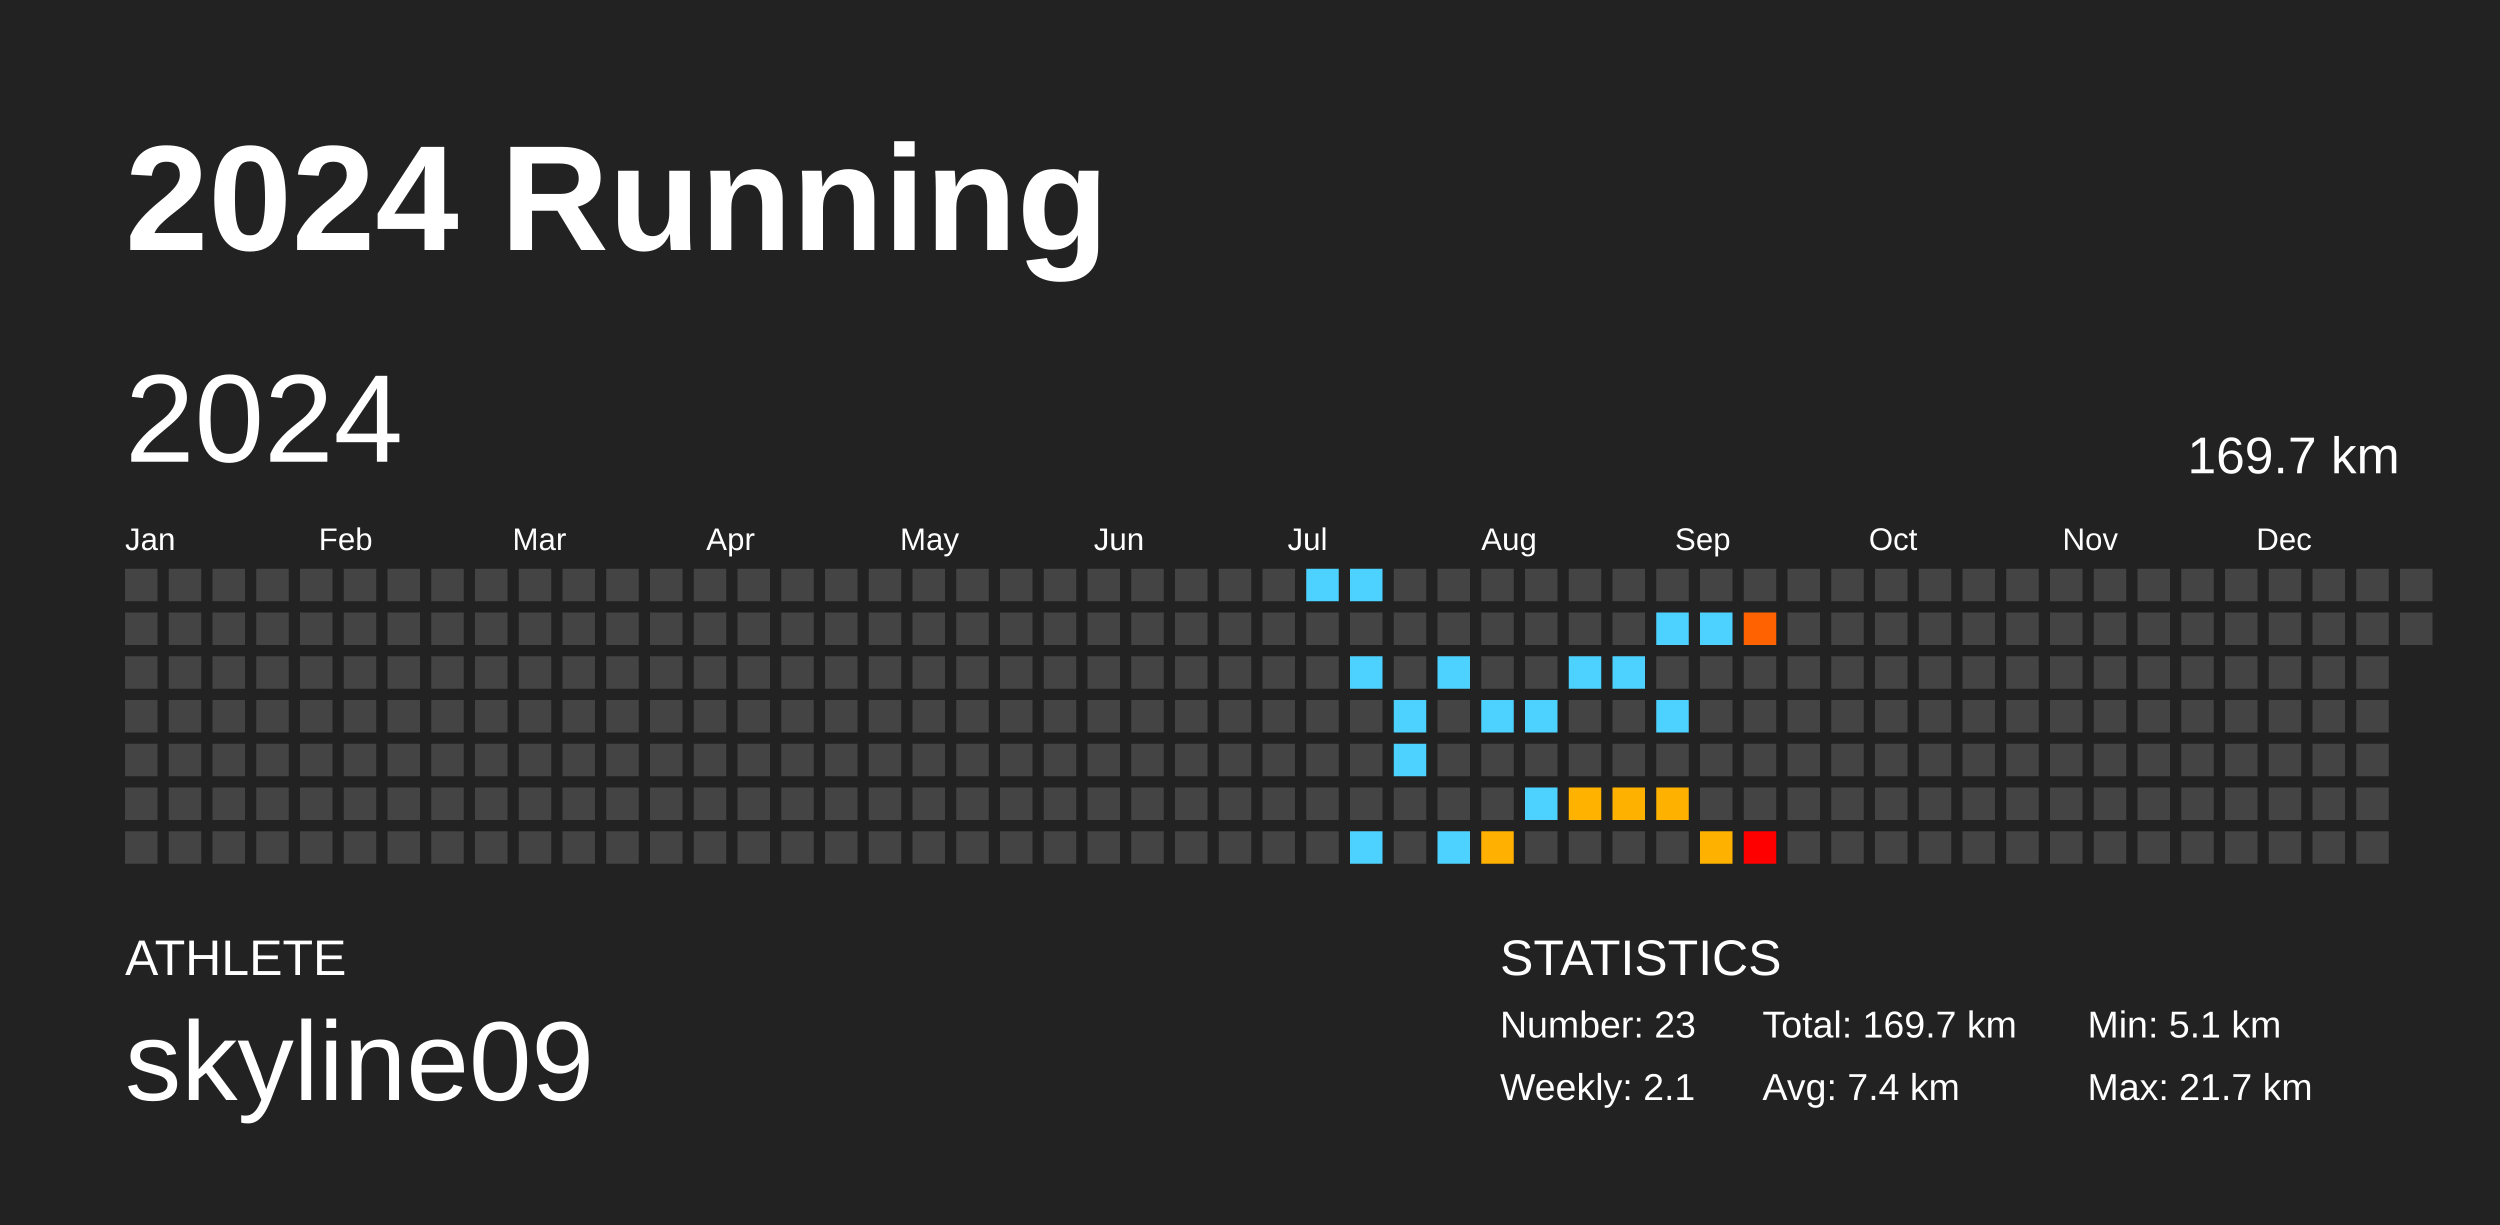
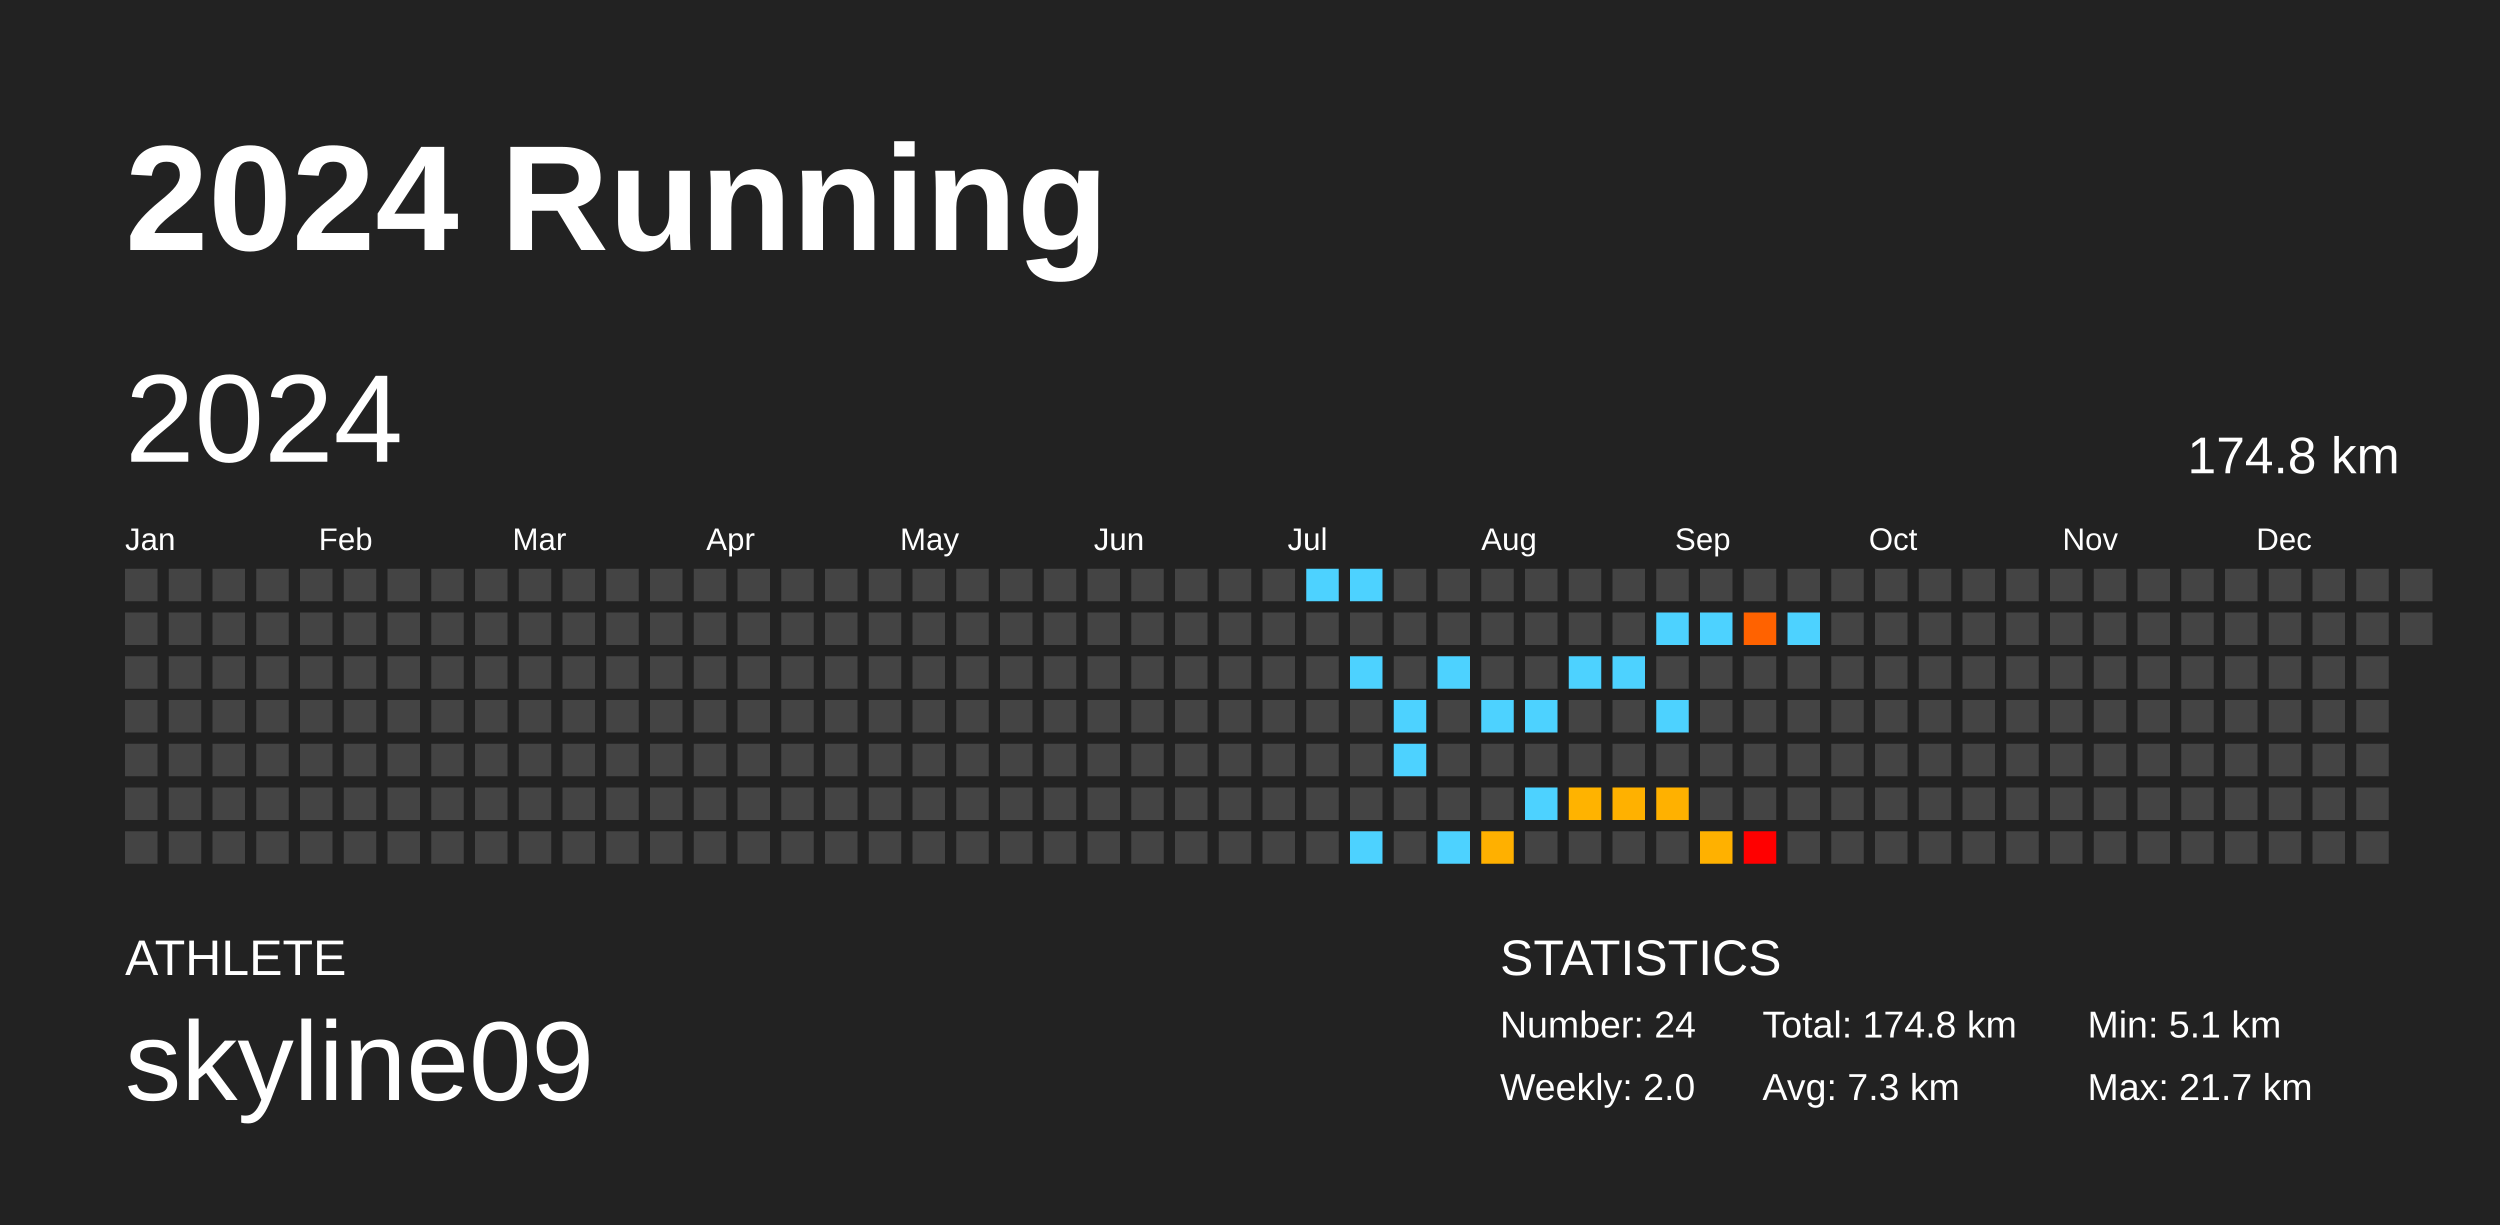
<svg xmlns="http://www.w3.org/2000/svg" baseProfile="full" height="98mm" version="1.1" viewBox="0,0,200,98" width="200mm">
  <defs />
  <rect fill="#222222" height="98" width="200" x="0" y="0" />
  <text fill="#FFFFFF" style="font-size:12px; font-family:Arial; font-weight:bold;" x="10" y="20">2024 Running</text>
  <text fill="#FFFFFF" style="font-size:4px; font-family:Arial" x="10" y="78">ATHLETE</text>
  <text fill="#FFFFFF" style="font-size:9px; font-family:Arial" x="10" y="88">skyline09</text>
  <text fill="#FFFFFF" style="font-size:4px; font-family:Arial" x="120" y="78">STATISTICS</text>
-   <text fill="#FFFFFF" style="font-size:3px; font-family:Arial" x="120" y="83">Number: 23</text>
-   <text fill="#FFFFFF" style="font-size:3px; font-family:Arial" x="120" y="88">Weekly: 2.1</text>
-   <text fill="#FFFFFF" style="font-size:3px; font-family:Arial" x="141" y="83">Total: 169.7 km</text>
-   <text fill="#FFFFFF" style="font-size:3px; font-family:Arial" x="141" y="88">Avg: 7.4 km</text>
+   <text fill="#FFFFFF" style="font-size:3px; font-family:Arial" x="120" y="83">Number: 24</text>
+   <text fill="#FFFFFF" style="font-size:3px; font-family:Arial" x="120" y="88">Weekly: 2.0</text>
+   <text fill="#FFFFFF" style="font-size:3px; font-family:Arial" x="141" y="83">Total: 174.8 km</text>
+   <text fill="#FFFFFF" style="font-size:3px; font-family:Arial" x="141" y="88">Avg: 7.3 km</text>
  <text fill="#FFFFFF" style="font-size:3px; font-family:Arial" x="167" y="83">Min: 5.1 km</text>
  <text fill="#FFFFFF" style="font-size:3px; font-family:Arial" x="167" y="88">Max: 21.7 km</text>
  <text dominant-baseline="hanging" fill="#FFFFFF" style="font-size:10.0px; font-family:Arial;" x="10" y="30">2024</text>
-   <text dominant-baseline="hanging" fill="#FFFFFF" style="font-size:4.125px; font-family:Arial;" x="175" y="35">169.7 km</text>
+   <text dominant-baseline="hanging" fill="#FFFFFF" style="font-size:4.125px; font-family:Arial;" x="175" y="35">174.8 km</text>
  <text fill="#FFFFFF" style="font-size:2.5px; font-family:Arial" x="10.0" y="44">Jan</text>
  <text fill="#FFFFFF" style="font-size:2.5px; font-family:Arial" x="25.5" y="44">Feb</text>
  <text fill="#FFFFFF" style="font-size:2.5px; font-family:Arial" x="41.0" y="44">Mar</text>
  <text fill="#FFFFFF" style="font-size:2.5px; font-family:Arial" x="56.5" y="44">Apr</text>
  <text fill="#FFFFFF" style="font-size:2.5px; font-family:Arial" x="72.0" y="44">May</text>
  <text fill="#FFFFFF" style="font-size:2.5px; font-family:Arial" x="87.5" y="44">Jun</text>
  <text fill="#FFFFFF" style="font-size:2.5px; font-family:Arial" x="103.0" y="44">Jul</text>
  <text fill="#FFFFFF" style="font-size:2.5px; font-family:Arial" x="118.5" y="44">Aug</text>
  <text fill="#FFFFFF" style="font-size:2.5px; font-family:Arial" x="134.0" y="44">Sep</text>
  <text fill="#FFFFFF" style="font-size:2.5px; font-family:Arial" x="149.5" y="44">Oct</text>
  <text fill="#FFFFFF" style="font-size:2.5px; font-family:Arial" x="165.0" y="44">Nov</text>
  <text fill="#FFFFFF" style="font-size:2.5px; font-family:Arial" x="180.5" y="44">Dec</text>
  <rect fill="#444444" height="2.6" width="2.6" x="10.0" y="45.5" />
  <rect fill="#444444" height="2.6" width="2.6" x="10.0" y="49.0" />
  <rect fill="#444444" height="2.6" width="2.6" x="10.0" y="52.5" />
  <rect fill="#444444" height="2.6" width="2.6" x="10.0" y="56.0" />
  <rect fill="#444444" height="2.6" width="2.6" x="10.0" y="59.5" />
  <rect fill="#444444" height="2.6" width="2.6" x="10.0" y="63.0" />
  <rect fill="#444444" height="2.6" width="2.6" x="10.0" y="66.5" />
  <rect fill="#444444" height="2.6" width="2.6" x="13.5" y="45.5" />
  <rect fill="#444444" height="2.6" width="2.6" x="13.5" y="49.0" />
  <rect fill="#444444" height="2.6" width="2.6" x="13.5" y="52.5" />
  <rect fill="#444444" height="2.6" width="2.6" x="13.5" y="56.0" />
  <rect fill="#444444" height="2.6" width="2.6" x="13.5" y="59.5" />
  <rect fill="#444444" height="2.6" width="2.6" x="13.5" y="63.0" />
  <rect fill="#444444" height="2.6" width="2.6" x="13.5" y="66.5" />
  <rect fill="#444444" height="2.6" width="2.6" x="17.0" y="45.5" />
  <rect fill="#444444" height="2.6" width="2.6" x="17.0" y="49.0" />
  <rect fill="#444444" height="2.6" width="2.6" x="17.0" y="52.5" />
  <rect fill="#444444" height="2.6" width="2.6" x="17.0" y="56.0" />
  <rect fill="#444444" height="2.6" width="2.6" x="17.0" y="59.5" />
  <rect fill="#444444" height="2.6" width="2.6" x="17.0" y="63.0" />
  <rect fill="#444444" height="2.6" width="2.6" x="17.0" y="66.5" />
  <rect fill="#444444" height="2.6" width="2.6" x="20.5" y="45.5" />
  <rect fill="#444444" height="2.6" width="2.6" x="20.5" y="49.0" />
  <rect fill="#444444" height="2.6" width="2.6" x="20.5" y="52.5" />
  <rect fill="#444444" height="2.6" width="2.6" x="20.5" y="56.0" />
  <rect fill="#444444" height="2.6" width="2.6" x="20.5" y="59.5" />
  <rect fill="#444444" height="2.6" width="2.6" x="20.5" y="63.0" />
  <rect fill="#444444" height="2.6" width="2.6" x="20.5" y="66.5" />
  <rect fill="#444444" height="2.6" width="2.6" x="24.0" y="45.5" />
  <rect fill="#444444" height="2.6" width="2.6" x="24.0" y="49.0" />
  <rect fill="#444444" height="2.6" width="2.6" x="24.0" y="52.5" />
  <rect fill="#444444" height="2.6" width="2.6" x="24.0" y="56.0" />
  <rect fill="#444444" height="2.6" width="2.6" x="24.0" y="59.5" />
  <rect fill="#444444" height="2.6" width="2.6" x="24.0" y="63.0" />
  <rect fill="#444444" height="2.6" width="2.6" x="24.0" y="66.5" />
  <rect fill="#444444" height="2.6" width="2.6" x="27.5" y="45.5" />
  <rect fill="#444444" height="2.6" width="2.6" x="27.5" y="49.0" />
  <rect fill="#444444" height="2.6" width="2.6" x="27.5" y="52.5" />
  <rect fill="#444444" height="2.6" width="2.6" x="27.5" y="56.0" />
  <rect fill="#444444" height="2.6" width="2.6" x="27.5" y="59.5" />
  <rect fill="#444444" height="2.6" width="2.6" x="27.5" y="63.0" />
  <rect fill="#444444" height="2.6" width="2.6" x="27.5" y="66.5" />
  <rect fill="#444444" height="2.6" width="2.6" x="31.0" y="45.5" />
  <rect fill="#444444" height="2.6" width="2.6" x="31.0" y="49.0" />
  <rect fill="#444444" height="2.6" width="2.6" x="31.0" y="52.5" />
  <rect fill="#444444" height="2.6" width="2.6" x="31.0" y="56.0" />
  <rect fill="#444444" height="2.6" width="2.6" x="31.0" y="59.5" />
  <rect fill="#444444" height="2.6" width="2.6" x="31.0" y="63.0" />
  <rect fill="#444444" height="2.6" width="2.6" x="31.0" y="66.5" />
  <rect fill="#444444" height="2.6" width="2.6" x="34.5" y="45.5" />
  <rect fill="#444444" height="2.6" width="2.6" x="34.5" y="49.0" />
  <rect fill="#444444" height="2.6" width="2.6" x="34.5" y="52.5" />
  <rect fill="#444444" height="2.6" width="2.6" x="34.5" y="56.0" />
  <rect fill="#444444" height="2.6" width="2.6" x="34.5" y="59.5" />
  <rect fill="#444444" height="2.6" width="2.6" x="34.5" y="63.0" />
  <rect fill="#444444" height="2.6" width="2.6" x="34.5" y="66.5" />
  <rect fill="#444444" height="2.6" width="2.6" x="38.0" y="45.5" />
  <rect fill="#444444" height="2.6" width="2.6" x="38.0" y="49.0" />
  <rect fill="#444444" height="2.6" width="2.6" x="38.0" y="52.5" />
  <rect fill="#444444" height="2.6" width="2.6" x="38.0" y="56.0" />
  <rect fill="#444444" height="2.6" width="2.6" x="38.0" y="59.5" />
  <rect fill="#444444" height="2.6" width="2.6" x="38.0" y="63.0" />
  <rect fill="#444444" height="2.6" width="2.6" x="38.0" y="66.5" />
  <rect fill="#444444" height="2.6" width="2.6" x="41.5" y="45.5" />
  <rect fill="#444444" height="2.6" width="2.6" x="41.5" y="49.0" />
  <rect fill="#444444" height="2.6" width="2.6" x="41.5" y="52.5" />
  <rect fill="#444444" height="2.6" width="2.6" x="41.5" y="56.0" />
  <rect fill="#444444" height="2.6" width="2.6" x="41.5" y="59.5" />
  <rect fill="#444444" height="2.6" width="2.6" x="41.5" y="63.0" />
  <rect fill="#444444" height="2.6" width="2.6" x="41.5" y="66.5" />
  <rect fill="#444444" height="2.6" width="2.6" x="45.0" y="45.5" />
  <rect fill="#444444" height="2.6" width="2.6" x="45.0" y="49.0" />
  <rect fill="#444444" height="2.6" width="2.6" x="45.0" y="52.5" />
  <rect fill="#444444" height="2.6" width="2.6" x="45.0" y="56.0" />
  <rect fill="#444444" height="2.6" width="2.6" x="45.0" y="59.5" />
  <rect fill="#444444" height="2.6" width="2.6" x="45.0" y="63.0" />
  <rect fill="#444444" height="2.6" width="2.6" x="45.0" y="66.5" />
  <rect fill="#444444" height="2.6" width="2.6" x="48.5" y="45.5" />
  <rect fill="#444444" height="2.6" width="2.6" x="48.5" y="49.0" />
  <rect fill="#444444" height="2.6" width="2.6" x="48.5" y="52.5" />
  <rect fill="#444444" height="2.6" width="2.6" x="48.5" y="56.0" />
  <rect fill="#444444" height="2.6" width="2.6" x="48.5" y="59.5" />
  <rect fill="#444444" height="2.6" width="2.6" x="48.5" y="63.0" />
  <rect fill="#444444" height="2.6" width="2.6" x="48.5" y="66.5" />
  <rect fill="#444444" height="2.6" width="2.6" x="52.0" y="45.5" />
  <rect fill="#444444" height="2.6" width="2.6" x="52.0" y="49.0" />
  <rect fill="#444444" height="2.6" width="2.6" x="52.0" y="52.5" />
  <rect fill="#444444" height="2.6" width="2.6" x="52.0" y="56.0" />
  <rect fill="#444444" height="2.6" width="2.6" x="52.0" y="59.5" />
  <rect fill="#444444" height="2.6" width="2.6" x="52.0" y="63.0" />
  <rect fill="#444444" height="2.6" width="2.6" x="52.0" y="66.5" />
  <rect fill="#444444" height="2.6" width="2.6" x="55.5" y="45.5" />
  <rect fill="#444444" height="2.6" width="2.6" x="55.5" y="49.0" />
  <rect fill="#444444" height="2.6" width="2.6" x="55.5" y="52.5" />
  <rect fill="#444444" height="2.6" width="2.6" x="55.5" y="56.0" />
  <rect fill="#444444" height="2.6" width="2.6" x="55.5" y="59.5" />
  <rect fill="#444444" height="2.6" width="2.6" x="55.5" y="63.0" />
  <rect fill="#444444" height="2.6" width="2.6" x="55.5" y="66.5" />
  <rect fill="#444444" height="2.6" width="2.6" x="59.0" y="45.5" />
  <rect fill="#444444" height="2.6" width="2.6" x="59.0" y="49.0" />
  <rect fill="#444444" height="2.6" width="2.6" x="59.0" y="52.5" />
  <rect fill="#444444" height="2.6" width="2.6" x="59.0" y="56.0" />
  <rect fill="#444444" height="2.6" width="2.6" x="59.0" y="59.5" />
  <rect fill="#444444" height="2.6" width="2.6" x="59.0" y="63.0" />
  <rect fill="#444444" height="2.6" width="2.6" x="59.0" y="66.5" />
  <rect fill="#444444" height="2.6" width="2.6" x="62.5" y="45.5" />
  <rect fill="#444444" height="2.6" width="2.6" x="62.5" y="49.0" />
  <rect fill="#444444" height="2.6" width="2.6" x="62.5" y="52.5" />
  <rect fill="#444444" height="2.6" width="2.6" x="62.5" y="56.0" />
  <rect fill="#444444" height="2.6" width="2.6" x="62.5" y="59.5" />
  <rect fill="#444444" height="2.6" width="2.6" x="62.5" y="63.0" />
  <rect fill="#444444" height="2.6" width="2.6" x="62.5" y="66.5" />
  <rect fill="#444444" height="2.6" width="2.6" x="66.0" y="45.5" />
  <rect fill="#444444" height="2.6" width="2.6" x="66.0" y="49.0" />
  <rect fill="#444444" height="2.6" width="2.6" x="66.0" y="52.5" />
  <rect fill="#444444" height="2.6" width="2.6" x="66.0" y="56.0" />
  <rect fill="#444444" height="2.6" width="2.6" x="66.0" y="59.5" />
  <rect fill="#444444" height="2.6" width="2.6" x="66.0" y="63.0" />
  <rect fill="#444444" height="2.6" width="2.6" x="66.0" y="66.5" />
  <rect fill="#444444" height="2.6" width="2.6" x="69.5" y="45.5" />
  <rect fill="#444444" height="2.6" width="2.6" x="69.5" y="49.0" />
  <rect fill="#444444" height="2.6" width="2.6" x="69.5" y="52.5" />
  <rect fill="#444444" height="2.6" width="2.6" x="69.5" y="56.0" />
  <rect fill="#444444" height="2.6" width="2.6" x="69.5" y="59.5" />
  <rect fill="#444444" height="2.6" width="2.6" x="69.5" y="63.0" />
  <rect fill="#444444" height="2.6" width="2.6" x="69.5" y="66.5" />
  <rect fill="#444444" height="2.6" width="2.6" x="73.0" y="45.5" />
  <rect fill="#444444" height="2.6" width="2.6" x="73.0" y="49.0" />
  <rect fill="#444444" height="2.6" width="2.6" x="73.0" y="52.5" />
  <rect fill="#444444" height="2.6" width="2.6" x="73.0" y="56.0" />
  <rect fill="#444444" height="2.6" width="2.6" x="73.0" y="59.5" />
  <rect fill="#444444" height="2.6" width="2.6" x="73.0" y="63.0" />
  <rect fill="#444444" height="2.6" width="2.6" x="73.0" y="66.5" />
  <rect fill="#444444" height="2.6" width="2.6" x="76.5" y="45.5" />
  <rect fill="#444444" height="2.6" width="2.6" x="76.5" y="49.0" />
  <rect fill="#444444" height="2.6" width="2.6" x="76.5" y="52.5" />
  <rect fill="#444444" height="2.6" width="2.6" x="76.5" y="56.0" />
  <rect fill="#444444" height="2.6" width="2.6" x="76.5" y="59.5" />
  <rect fill="#444444" height="2.6" width="2.6" x="76.5" y="63.0" />
  <rect fill="#444444" height="2.6" width="2.6" x="76.5" y="66.5" />
  <rect fill="#444444" height="2.6" width="2.6" x="80.0" y="45.5" />
  <rect fill="#444444" height="2.6" width="2.6" x="80.0" y="49.0" />
  <rect fill="#444444" height="2.6" width="2.6" x="80.0" y="52.5" />
  <rect fill="#444444" height="2.6" width="2.6" x="80.0" y="56.0" />
  <rect fill="#444444" height="2.6" width="2.6" x="80.0" y="59.5" />
  <rect fill="#444444" height="2.6" width="2.6" x="80.0" y="63.0" />
  <rect fill="#444444" height="2.6" width="2.6" x="80.0" y="66.5" />
  <rect fill="#444444" height="2.6" width="2.6" x="83.5" y="45.5" />
  <rect fill="#444444" height="2.6" width="2.6" x="83.5" y="49.0" />
  <rect fill="#444444" height="2.6" width="2.6" x="83.5" y="52.5" />
  <rect fill="#444444" height="2.6" width="2.6" x="83.5" y="56.0" />
  <rect fill="#444444" height="2.6" width="2.6" x="83.5" y="59.5" />
  <rect fill="#444444" height="2.6" width="2.6" x="83.5" y="63.0" />
  <rect fill="#444444" height="2.6" width="2.6" x="83.5" y="66.5" />
  <rect fill="#444444" height="2.6" width="2.6" x="87.0" y="45.5" />
  <rect fill="#444444" height="2.6" width="2.6" x="87.0" y="49.0" />
  <rect fill="#444444" height="2.6" width="2.6" x="87.0" y="52.5" />
  <rect fill="#444444" height="2.6" width="2.6" x="87.0" y="56.0" />
  <rect fill="#444444" height="2.6" width="2.6" x="87.0" y="59.5" />
  <rect fill="#444444" height="2.6" width="2.6" x="87.0" y="63.0" />
  <rect fill="#444444" height="2.6" width="2.6" x="87.0" y="66.5" />
  <rect fill="#444444" height="2.6" width="2.6" x="90.5" y="45.5" />
  <rect fill="#444444" height="2.6" width="2.6" x="90.5" y="49.0" />
  <rect fill="#444444" height="2.6" width="2.6" x="90.5" y="52.5" />
  <rect fill="#444444" height="2.6" width="2.6" x="90.5" y="56.0" />
  <rect fill="#444444" height="2.6" width="2.6" x="90.5" y="59.5" />
  <rect fill="#444444" height="2.6" width="2.6" x="90.5" y="63.0" />
  <rect fill="#444444" height="2.6" width="2.6" x="90.5" y="66.5" />
  <rect fill="#444444" height="2.6" width="2.6" x="94.0" y="45.5" />
  <rect fill="#444444" height="2.6" width="2.6" x="94.0" y="49.0" />
  <rect fill="#444444" height="2.6" width="2.6" x="94.0" y="52.5" />
  <rect fill="#444444" height="2.6" width="2.6" x="94.0" y="56.0" />
  <rect fill="#444444" height="2.6" width="2.6" x="94.0" y="59.5" />
  <rect fill="#444444" height="2.6" width="2.6" x="94.0" y="63.0" />
  <rect fill="#444444" height="2.6" width="2.6" x="94.0" y="66.5" />
  <rect fill="#444444" height="2.6" width="2.6" x="97.5" y="45.5" />
  <rect fill="#444444" height="2.6" width="2.6" x="97.5" y="49.0" />
  <rect fill="#444444" height="2.6" width="2.6" x="97.5" y="52.5" />
  <rect fill="#444444" height="2.6" width="2.6" x="97.5" y="56.0" />
  <rect fill="#444444" height="2.6" width="2.6" x="97.5" y="59.5" />
  <rect fill="#444444" height="2.6" width="2.6" x="97.5" y="63.0" />
  <rect fill="#444444" height="2.6" width="2.6" x="97.5" y="66.5" />
  <rect fill="#444444" height="2.6" width="2.6" x="101.0" y="45.5" />
  <rect fill="#444444" height="2.6" width="2.6" x="101.0" y="49.0" />
  <rect fill="#444444" height="2.6" width="2.6" x="101.0" y="52.5" />
  <rect fill="#444444" height="2.6" width="2.6" x="101.0" y="56.0" />
  <rect fill="#444444" height="2.6" width="2.6" x="101.0" y="59.5" />
  <rect fill="#444444" height="2.6" width="2.6" x="101.0" y="63.0" />
  <rect fill="#444444" height="2.6" width="2.6" x="101.0" y="66.5" />
  <rect fill="#4dd2ff" height="2.6" width="2.6" x="104.5" y="45.5" />
  <rect fill="#444444" height="2.6" width="2.6" x="104.5" y="49.0" />
  <rect fill="#444444" height="2.6" width="2.6" x="104.5" y="52.5" />
  <rect fill="#444444" height="2.6" width="2.6" x="104.5" y="56.0" />
  <rect fill="#444444" height="2.6" width="2.6" x="104.5" y="59.5" />
  <rect fill="#444444" height="2.6" width="2.6" x="104.5" y="63.0" />
  <rect fill="#444444" height="2.6" width="2.6" x="104.5" y="66.5" />
  <rect fill="#4dd2ff" height="2.6" width="2.6" x="108.0" y="45.5" />
  <rect fill="#444444" height="2.6" width="2.6" x="108.0" y="49.0" />
  <rect fill="#4dd2ff" height="2.6" width="2.6" x="108.0" y="52.5" />
  <rect fill="#444444" height="2.6" width="2.6" x="108.0" y="56.0" />
  <rect fill="#444444" height="2.6" width="2.6" x="108.0" y="59.5" />
  <rect fill="#444444" height="2.6" width="2.6" x="108.0" y="63.0" />
  <rect fill="#4dd2ff" height="2.6" width="2.6" x="108.0" y="66.5" />
  <rect fill="#444444" height="2.6" width="2.6" x="111.5" y="45.5" />
  <rect fill="#444444" height="2.6" width="2.6" x="111.5" y="49.0" />
  <rect fill="#444444" height="2.6" width="2.6" x="111.5" y="52.5" />
  <rect fill="#4dd2ff" height="2.6" width="2.6" x="111.5" y="56.0" />
  <rect fill="#4dd2ff" height="2.6" width="2.6" x="111.5" y="59.5" />
  <rect fill="#444444" height="2.6" width="2.6" x="111.5" y="63.0" />
  <rect fill="#444444" height="2.6" width="2.6" x="111.5" y="66.5" />
  <rect fill="#444444" height="2.6" width="2.6" x="115.0" y="45.5" />
  <rect fill="#444444" height="2.6" width="2.6" x="115.0" y="49.0" />
  <rect fill="#4dd2ff" height="2.6" width="2.6" x="115.0" y="52.5" />
  <rect fill="#444444" height="2.6" width="2.6" x="115.0" y="56.0" />
  <rect fill="#444444" height="2.6" width="2.6" x="115.0" y="59.5" />
  <rect fill="#444444" height="2.6" width="2.6" x="115.0" y="63.0" />
  <rect fill="#4dd2ff" height="2.6" width="2.6" x="115.0" y="66.5" />
  <rect fill="#444444" height="2.6" width="2.6" x="118.5" y="45.5" />
  <rect fill="#444444" height="2.6" width="2.6" x="118.5" y="49.0" />
  <rect fill="#444444" height="2.6" width="2.6" x="118.5" y="52.5" />
  <rect fill="#4dd2ff" height="2.6" width="2.6" x="118.5" y="56.0" />
  <rect fill="#444444" height="2.6" width="2.6" x="118.5" y="59.5" />
  <rect fill="#444444" height="2.6" width="2.6" x="118.5" y="63.0" />
  <rect fill="#ffb000" height="2.6" width="2.6" x="118.5" y="66.5" />
  <rect fill="#444444" height="2.6" width="2.6" x="122.0" y="45.5" />
  <rect fill="#444444" height="2.6" width="2.6" x="122.0" y="49.0" />
  <rect fill="#444444" height="2.6" width="2.6" x="122.0" y="52.5" />
  <rect fill="#4dd2ff" height="2.6" width="2.6" x="122.0" y="56.0" />
  <rect fill="#444444" height="2.6" width="2.6" x="122.0" y="59.5" />
  <rect fill="#4dd2ff" height="2.6" width="2.6" x="122.0" y="63.0" />
  <rect fill="#444444" height="2.6" width="2.6" x="122.0" y="66.5" />
  <rect fill="#444444" height="2.6" width="2.6" x="125.5" y="45.5" />
  <rect fill="#444444" height="2.6" width="2.6" x="125.5" y="49.0" />
  <rect fill="#4dd2ff" height="2.6" width="2.6" x="125.5" y="52.5" />
  <rect fill="#444444" height="2.6" width="2.6" x="125.5" y="56.0" />
  <rect fill="#444444" height="2.6" width="2.6" x="125.5" y="59.5" />
  <rect fill="#ffb300" height="2.6" width="2.6" x="125.5" y="63.0" />
  <rect fill="#444444" height="2.6" width="2.6" x="125.5" y="66.5" />
  <rect fill="#444444" height="2.6" width="2.6" x="129.0" y="45.5" />
  <rect fill="#444444" height="2.6" width="2.6" x="129.0" y="49.0" />
  <rect fill="#4dd2ff" height="2.6" width="2.6" x="129.0" y="52.5" />
  <rect fill="#444444" height="2.6" width="2.6" x="129.0" y="56.0" />
  <rect fill="#444444" height="2.6" width="2.6" x="129.0" y="59.5" />
  <rect fill="#ffb100" height="2.6" width="2.6" x="129.0" y="63.0" />
  <rect fill="#444444" height="2.6" width="2.6" x="129.0" y="66.5" />
  <rect fill="#444444" height="2.6" width="2.6" x="132.5" y="45.5" />
  <rect fill="#4dd2ff" height="2.6" width="2.6" x="132.5" y="49.0" />
  <rect fill="#444444" height="2.6" width="2.6" x="132.5" y="52.5" />
  <rect fill="#4dd2ff" height="2.6" width="2.6" x="132.5" y="56.0" />
  <rect fill="#444444" height="2.6" width="2.6" x="132.5" y="59.5" />
  <rect fill="#ffb100" height="2.6" width="2.6" x="132.5" y="63.0" />
  <rect fill="#444444" height="2.6" width="2.6" x="132.5" y="66.5" />
  <rect fill="#444444" height="2.6" width="2.6" x="136.0" y="45.5" />
  <rect fill="#4dd2ff" height="2.6" width="2.6" x="136.0" y="49.0" />
  <rect fill="#444444" height="2.6" width="2.6" x="136.0" y="52.5" />
  <rect fill="#444444" height="2.6" width="2.6" x="136.0" y="56.0" />
  <rect fill="#444444" height="2.6" width="2.6" x="136.0" y="59.5" />
  <rect fill="#444444" height="2.6" width="2.6" x="136.0" y="63.0" />
  <rect fill="#ffb100" height="2.6" width="2.6" x="136.0" y="66.5" />
  <rect fill="#444444" height="2.6" width="2.6" x="139.5" y="45.5" />
  <rect fill="#ff6200" height="2.6" width="2.6" x="139.5" y="49.0" />
  <rect fill="#444444" height="2.6" width="2.6" x="139.5" y="52.5" />
  <rect fill="#444444" height="2.6" width="2.6" x="139.5" y="56.0" />
  <rect fill="#444444" height="2.6" width="2.6" x="139.5" y="59.5" />
  <rect fill="#444444" height="2.6" width="2.6" x="139.5" y="63.0" />
  <rect fill="red" height="2.6" width="2.6" x="139.5" y="66.5" />
  <rect fill="#444444" height="2.6" width="2.6" x="143.0" y="45.5" />
-   <rect fill="#444444" height="2.6" width="2.6" x="143.0" y="49.0" />
+   <rect fill="#4dd2ff" height="2.6" width="2.6" x="143.0" y="49.0" />
  <rect fill="#444444" height="2.6" width="2.6" x="143.0" y="52.5" />
  <rect fill="#444444" height="2.6" width="2.6" x="143.0" y="56.0" />
  <rect fill="#444444" height="2.6" width="2.6" x="143.0" y="59.5" />
  <rect fill="#444444" height="2.6" width="2.6" x="143.0" y="63.0" />
  <rect fill="#444444" height="2.6" width="2.6" x="143.0" y="66.5" />
  <rect fill="#444444" height="2.6" width="2.6" x="146.5" y="45.5" />
  <rect fill="#444444" height="2.6" width="2.6" x="146.5" y="49.0" />
  <rect fill="#444444" height="2.6" width="2.6" x="146.5" y="52.5" />
  <rect fill="#444444" height="2.6" width="2.6" x="146.5" y="56.0" />
  <rect fill="#444444" height="2.6" width="2.6" x="146.5" y="59.5" />
  <rect fill="#444444" height="2.6" width="2.6" x="146.5" y="63.0" />
  <rect fill="#444444" height="2.6" width="2.6" x="146.5" y="66.5" />
  <rect fill="#444444" height="2.6" width="2.6" x="150.0" y="45.5" />
  <rect fill="#444444" height="2.6" width="2.6" x="150.0" y="49.0" />
  <rect fill="#444444" height="2.6" width="2.6" x="150.0" y="52.5" />
  <rect fill="#444444" height="2.6" width="2.6" x="150.0" y="56.0" />
  <rect fill="#444444" height="2.6" width="2.6" x="150.0" y="59.5" />
  <rect fill="#444444" height="2.6" width="2.6" x="150.0" y="63.0" />
  <rect fill="#444444" height="2.6" width="2.6" x="150.0" y="66.5" />
  <rect fill="#444444" height="2.6" width="2.6" x="153.5" y="45.5" />
  <rect fill="#444444" height="2.6" width="2.6" x="153.5" y="49.0" />
  <rect fill="#444444" height="2.6" width="2.6" x="153.5" y="52.5" />
  <rect fill="#444444" height="2.6" width="2.6" x="153.5" y="56.0" />
  <rect fill="#444444" height="2.6" width="2.6" x="153.5" y="59.5" />
  <rect fill="#444444" height="2.6" width="2.6" x="153.5" y="63.0" />
  <rect fill="#444444" height="2.6" width="2.6" x="153.5" y="66.5" />
  <rect fill="#444444" height="2.6" width="2.6" x="157.0" y="45.5" />
  <rect fill="#444444" height="2.6" width="2.6" x="157.0" y="49.0" />
  <rect fill="#444444" height="2.6" width="2.6" x="157.0" y="52.5" />
  <rect fill="#444444" height="2.6" width="2.6" x="157.0" y="56.0" />
  <rect fill="#444444" height="2.6" width="2.6" x="157.0" y="59.5" />
  <rect fill="#444444" height="2.6" width="2.6" x="157.0" y="63.0" />
  <rect fill="#444444" height="2.6" width="2.6" x="157.0" y="66.5" />
  <rect fill="#444444" height="2.6" width="2.6" x="160.5" y="45.5" />
  <rect fill="#444444" height="2.6" width="2.6" x="160.5" y="49.0" />
  <rect fill="#444444" height="2.6" width="2.6" x="160.5" y="52.5" />
  <rect fill="#444444" height="2.6" width="2.6" x="160.5" y="56.0" />
  <rect fill="#444444" height="2.6" width="2.6" x="160.5" y="59.5" />
  <rect fill="#444444" height="2.6" width="2.6" x="160.5" y="63.0" />
  <rect fill="#444444" height="2.6" width="2.6" x="160.5" y="66.5" />
  <rect fill="#444444" height="2.6" width="2.6" x="164.0" y="45.5" />
  <rect fill="#444444" height="2.6" width="2.6" x="164.0" y="49.0" />
  <rect fill="#444444" height="2.6" width="2.6" x="164.0" y="52.5" />
  <rect fill="#444444" height="2.6" width="2.6" x="164.0" y="56.0" />
  <rect fill="#444444" height="2.6" width="2.6" x="164.0" y="59.5" />
  <rect fill="#444444" height="2.6" width="2.6" x="164.0" y="63.0" />
  <rect fill="#444444" height="2.6" width="2.6" x="164.0" y="66.5" />
  <rect fill="#444444" height="2.6" width="2.6" x="167.5" y="45.5" />
  <rect fill="#444444" height="2.6" width="2.6" x="167.5" y="49.0" />
  <rect fill="#444444" height="2.6" width="2.6" x="167.5" y="52.5" />
  <rect fill="#444444" height="2.6" width="2.6" x="167.5" y="56.0" />
  <rect fill="#444444" height="2.6" width="2.6" x="167.5" y="59.5" />
  <rect fill="#444444" height="2.6" width="2.6" x="167.5" y="63.0" />
  <rect fill="#444444" height="2.6" width="2.6" x="167.5" y="66.5" />
  <rect fill="#444444" height="2.6" width="2.6" x="171.0" y="45.5" />
  <rect fill="#444444" height="2.6" width="2.6" x="171.0" y="49.0" />
  <rect fill="#444444" height="2.6" width="2.6" x="171.0" y="52.5" />
  <rect fill="#444444" height="2.6" width="2.6" x="171.0" y="56.0" />
  <rect fill="#444444" height="2.6" width="2.6" x="171.0" y="59.5" />
  <rect fill="#444444" height="2.6" width="2.6" x="171.0" y="63.0" />
  <rect fill="#444444" height="2.6" width="2.6" x="171.0" y="66.5" />
  <rect fill="#444444" height="2.6" width="2.6" x="174.5" y="45.5" />
  <rect fill="#444444" height="2.6" width="2.6" x="174.5" y="49.0" />
  <rect fill="#444444" height="2.6" width="2.6" x="174.5" y="52.5" />
  <rect fill="#444444" height="2.6" width="2.6" x="174.5" y="56.0" />
  <rect fill="#444444" height="2.6" width="2.6" x="174.5" y="59.5" />
  <rect fill="#444444" height="2.6" width="2.6" x="174.5" y="63.0" />
  <rect fill="#444444" height="2.6" width="2.6" x="174.5" y="66.5" />
  <rect fill="#444444" height="2.6" width="2.6" x="178.0" y="45.5" />
  <rect fill="#444444" height="2.6" width="2.6" x="178.0" y="49.0" />
  <rect fill="#444444" height="2.6" width="2.6" x="178.0" y="52.5" />
  <rect fill="#444444" height="2.6" width="2.6" x="178.0" y="56.0" />
  <rect fill="#444444" height="2.6" width="2.6" x="178.0" y="59.5" />
  <rect fill="#444444" height="2.6" width="2.6" x="178.0" y="63.0" />
  <rect fill="#444444" height="2.6" width="2.6" x="178.0" y="66.5" />
  <rect fill="#444444" height="2.6" width="2.6" x="181.5" y="45.5" />
  <rect fill="#444444" height="2.6" width="2.6" x="181.5" y="49.0" />
  <rect fill="#444444" height="2.6" width="2.6" x="181.5" y="52.5" />
  <rect fill="#444444" height="2.6" width="2.6" x="181.5" y="56.0" />
  <rect fill="#444444" height="2.6" width="2.6" x="181.5" y="59.5" />
  <rect fill="#444444" height="2.6" width="2.6" x="181.5" y="63.0" />
  <rect fill="#444444" height="2.6" width="2.6" x="181.5" y="66.5" />
  <rect fill="#444444" height="2.6" width="2.6" x="185.0" y="45.5" />
  <rect fill="#444444" height="2.6" width="2.6" x="185.0" y="49.0" />
  <rect fill="#444444" height="2.6" width="2.6" x="185.0" y="52.5" />
  <rect fill="#444444" height="2.6" width="2.6" x="185.0" y="56.0" />
  <rect fill="#444444" height="2.6" width="2.6" x="185.0" y="59.5" />
  <rect fill="#444444" height="2.6" width="2.6" x="185.0" y="63.0" />
  <rect fill="#444444" height="2.6" width="2.6" x="185.0" y="66.5" />
  <rect fill="#444444" height="2.6" width="2.6" x="188.5" y="45.5" />
  <rect fill="#444444" height="2.6" width="2.6" x="188.5" y="49.0" />
  <rect fill="#444444" height="2.6" width="2.6" x="188.5" y="52.5" />
  <rect fill="#444444" height="2.6" width="2.6" x="188.5" y="56.0" />
  <rect fill="#444444" height="2.6" width="2.6" x="188.5" y="59.5" />
  <rect fill="#444444" height="2.6" width="2.6" x="188.5" y="63.0" />
  <rect fill="#444444" height="2.6" width="2.6" x="188.5" y="66.5" />
  <rect fill="#444444" height="2.6" width="2.6" x="192.0" y="45.5" />
  <rect fill="#444444" height="2.6" width="2.6" x="192.0" y="49.0" />
</svg>
